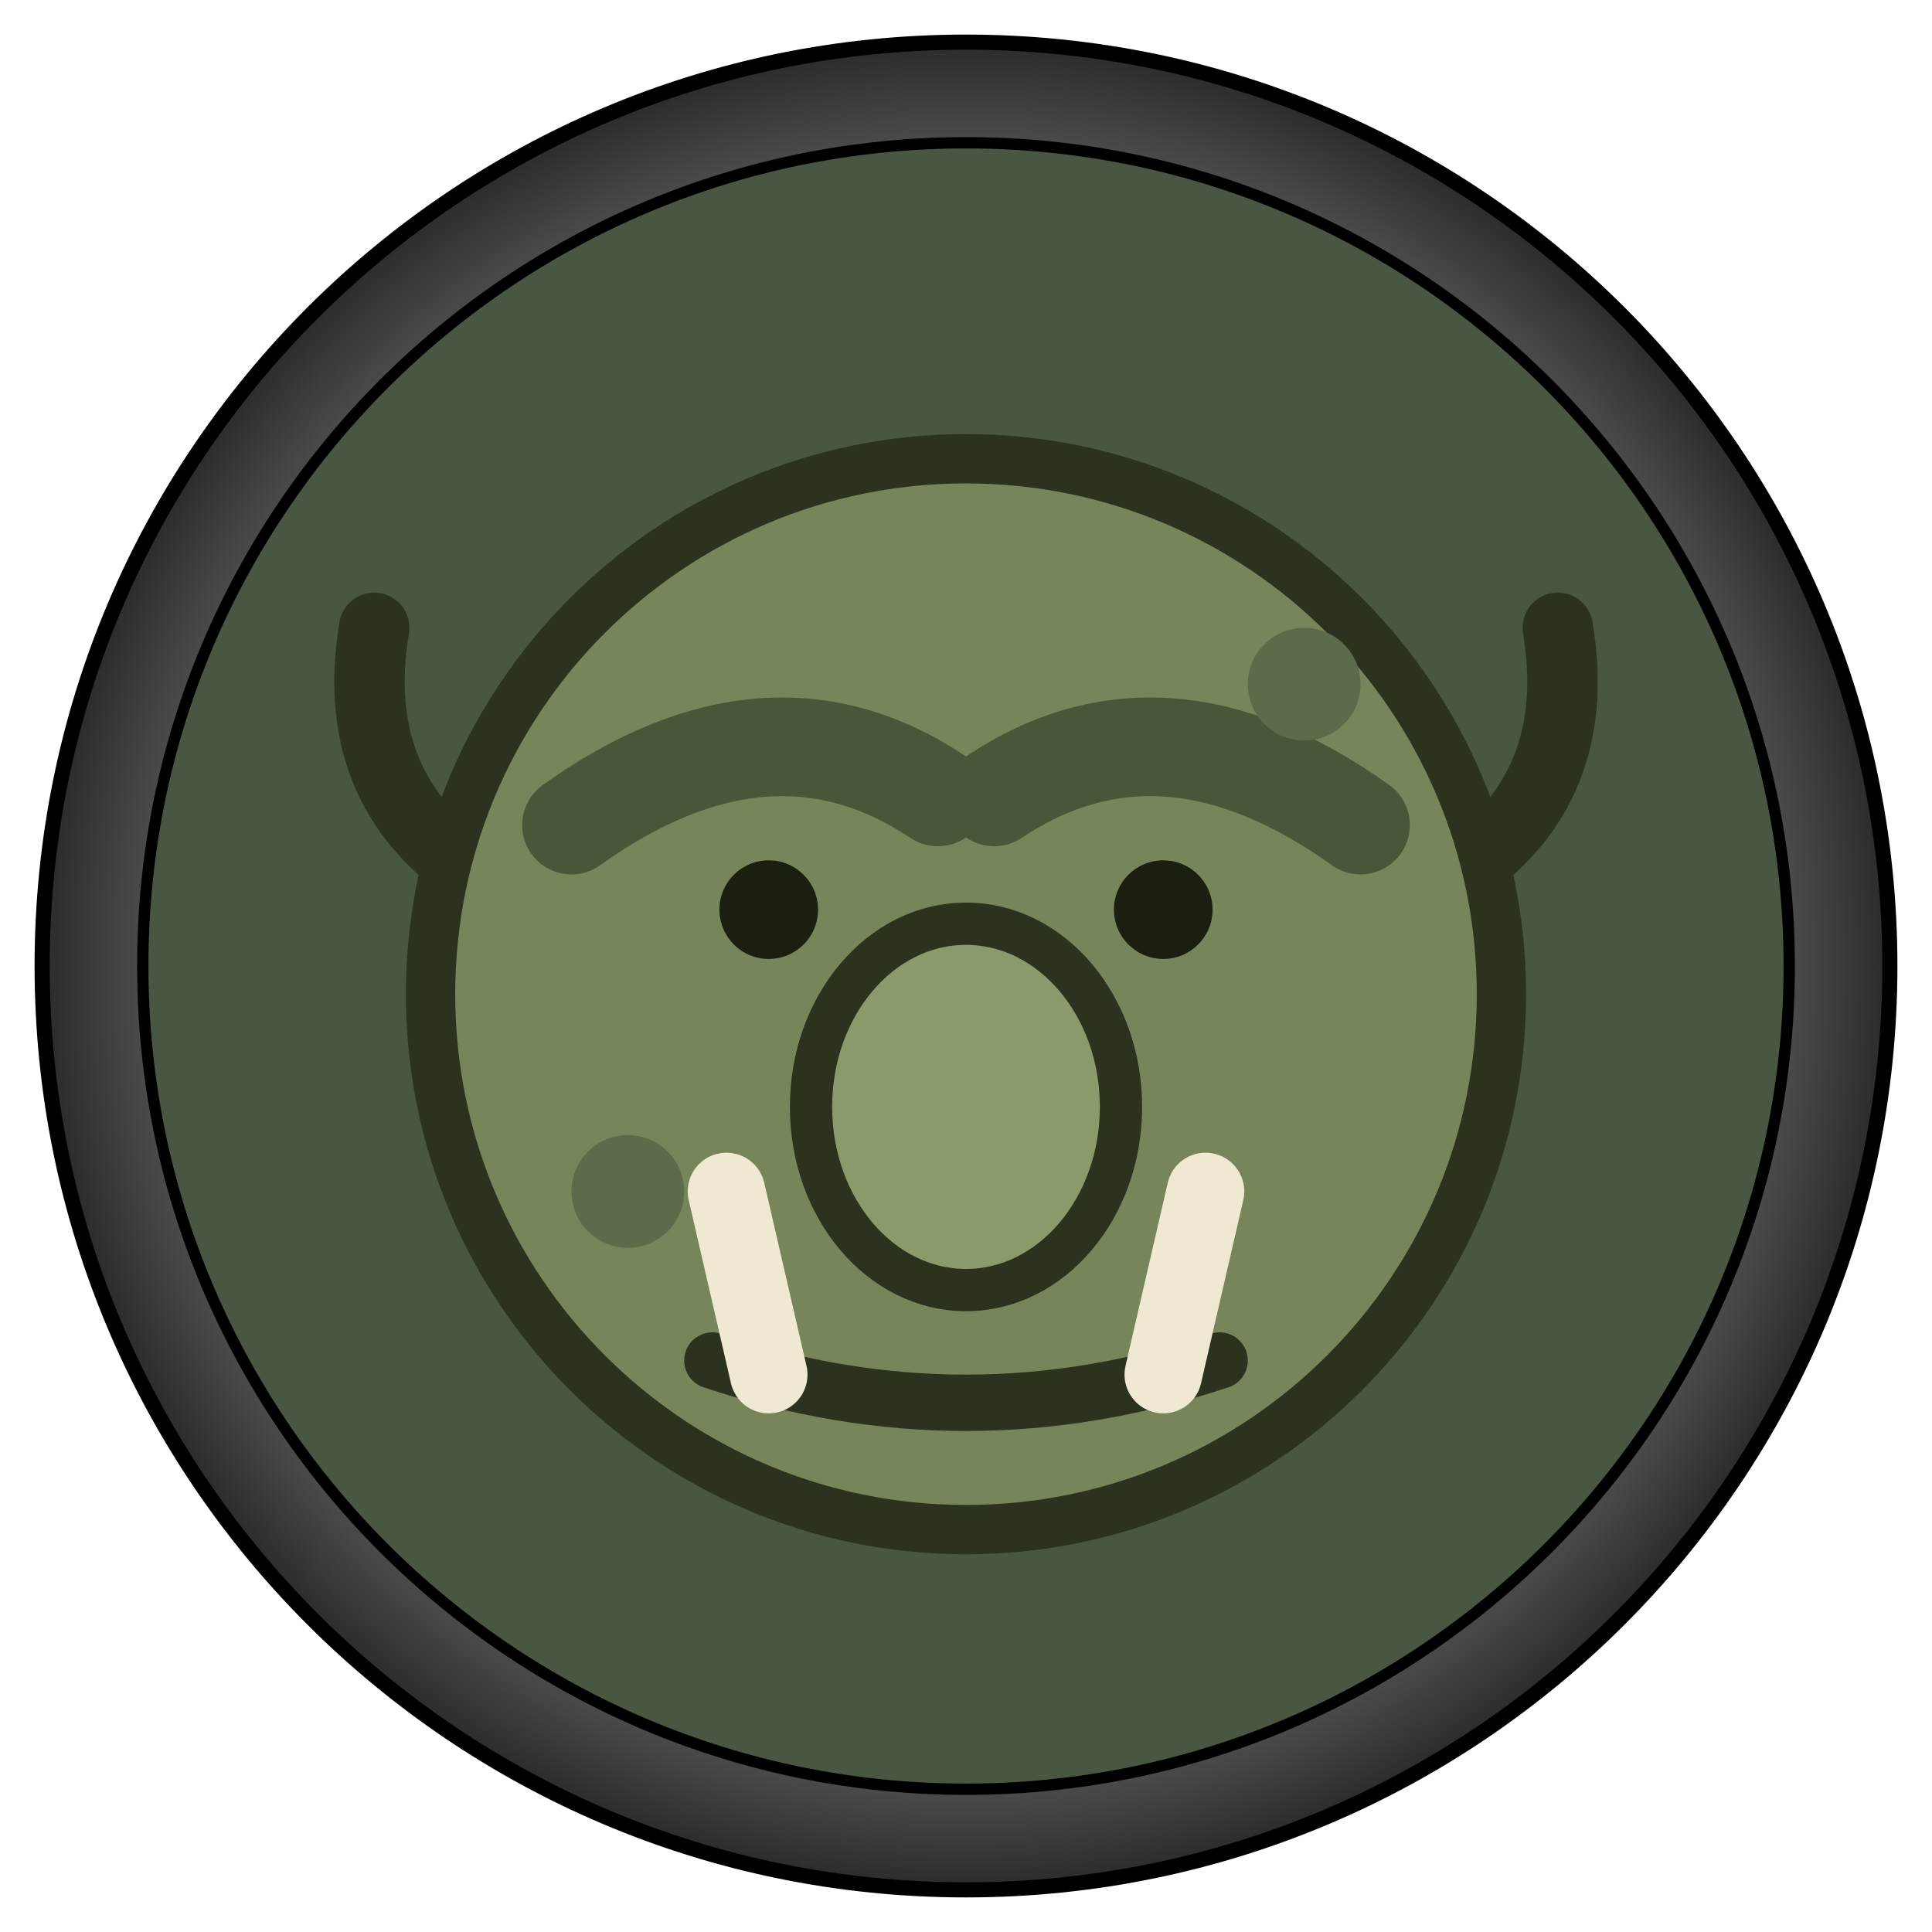
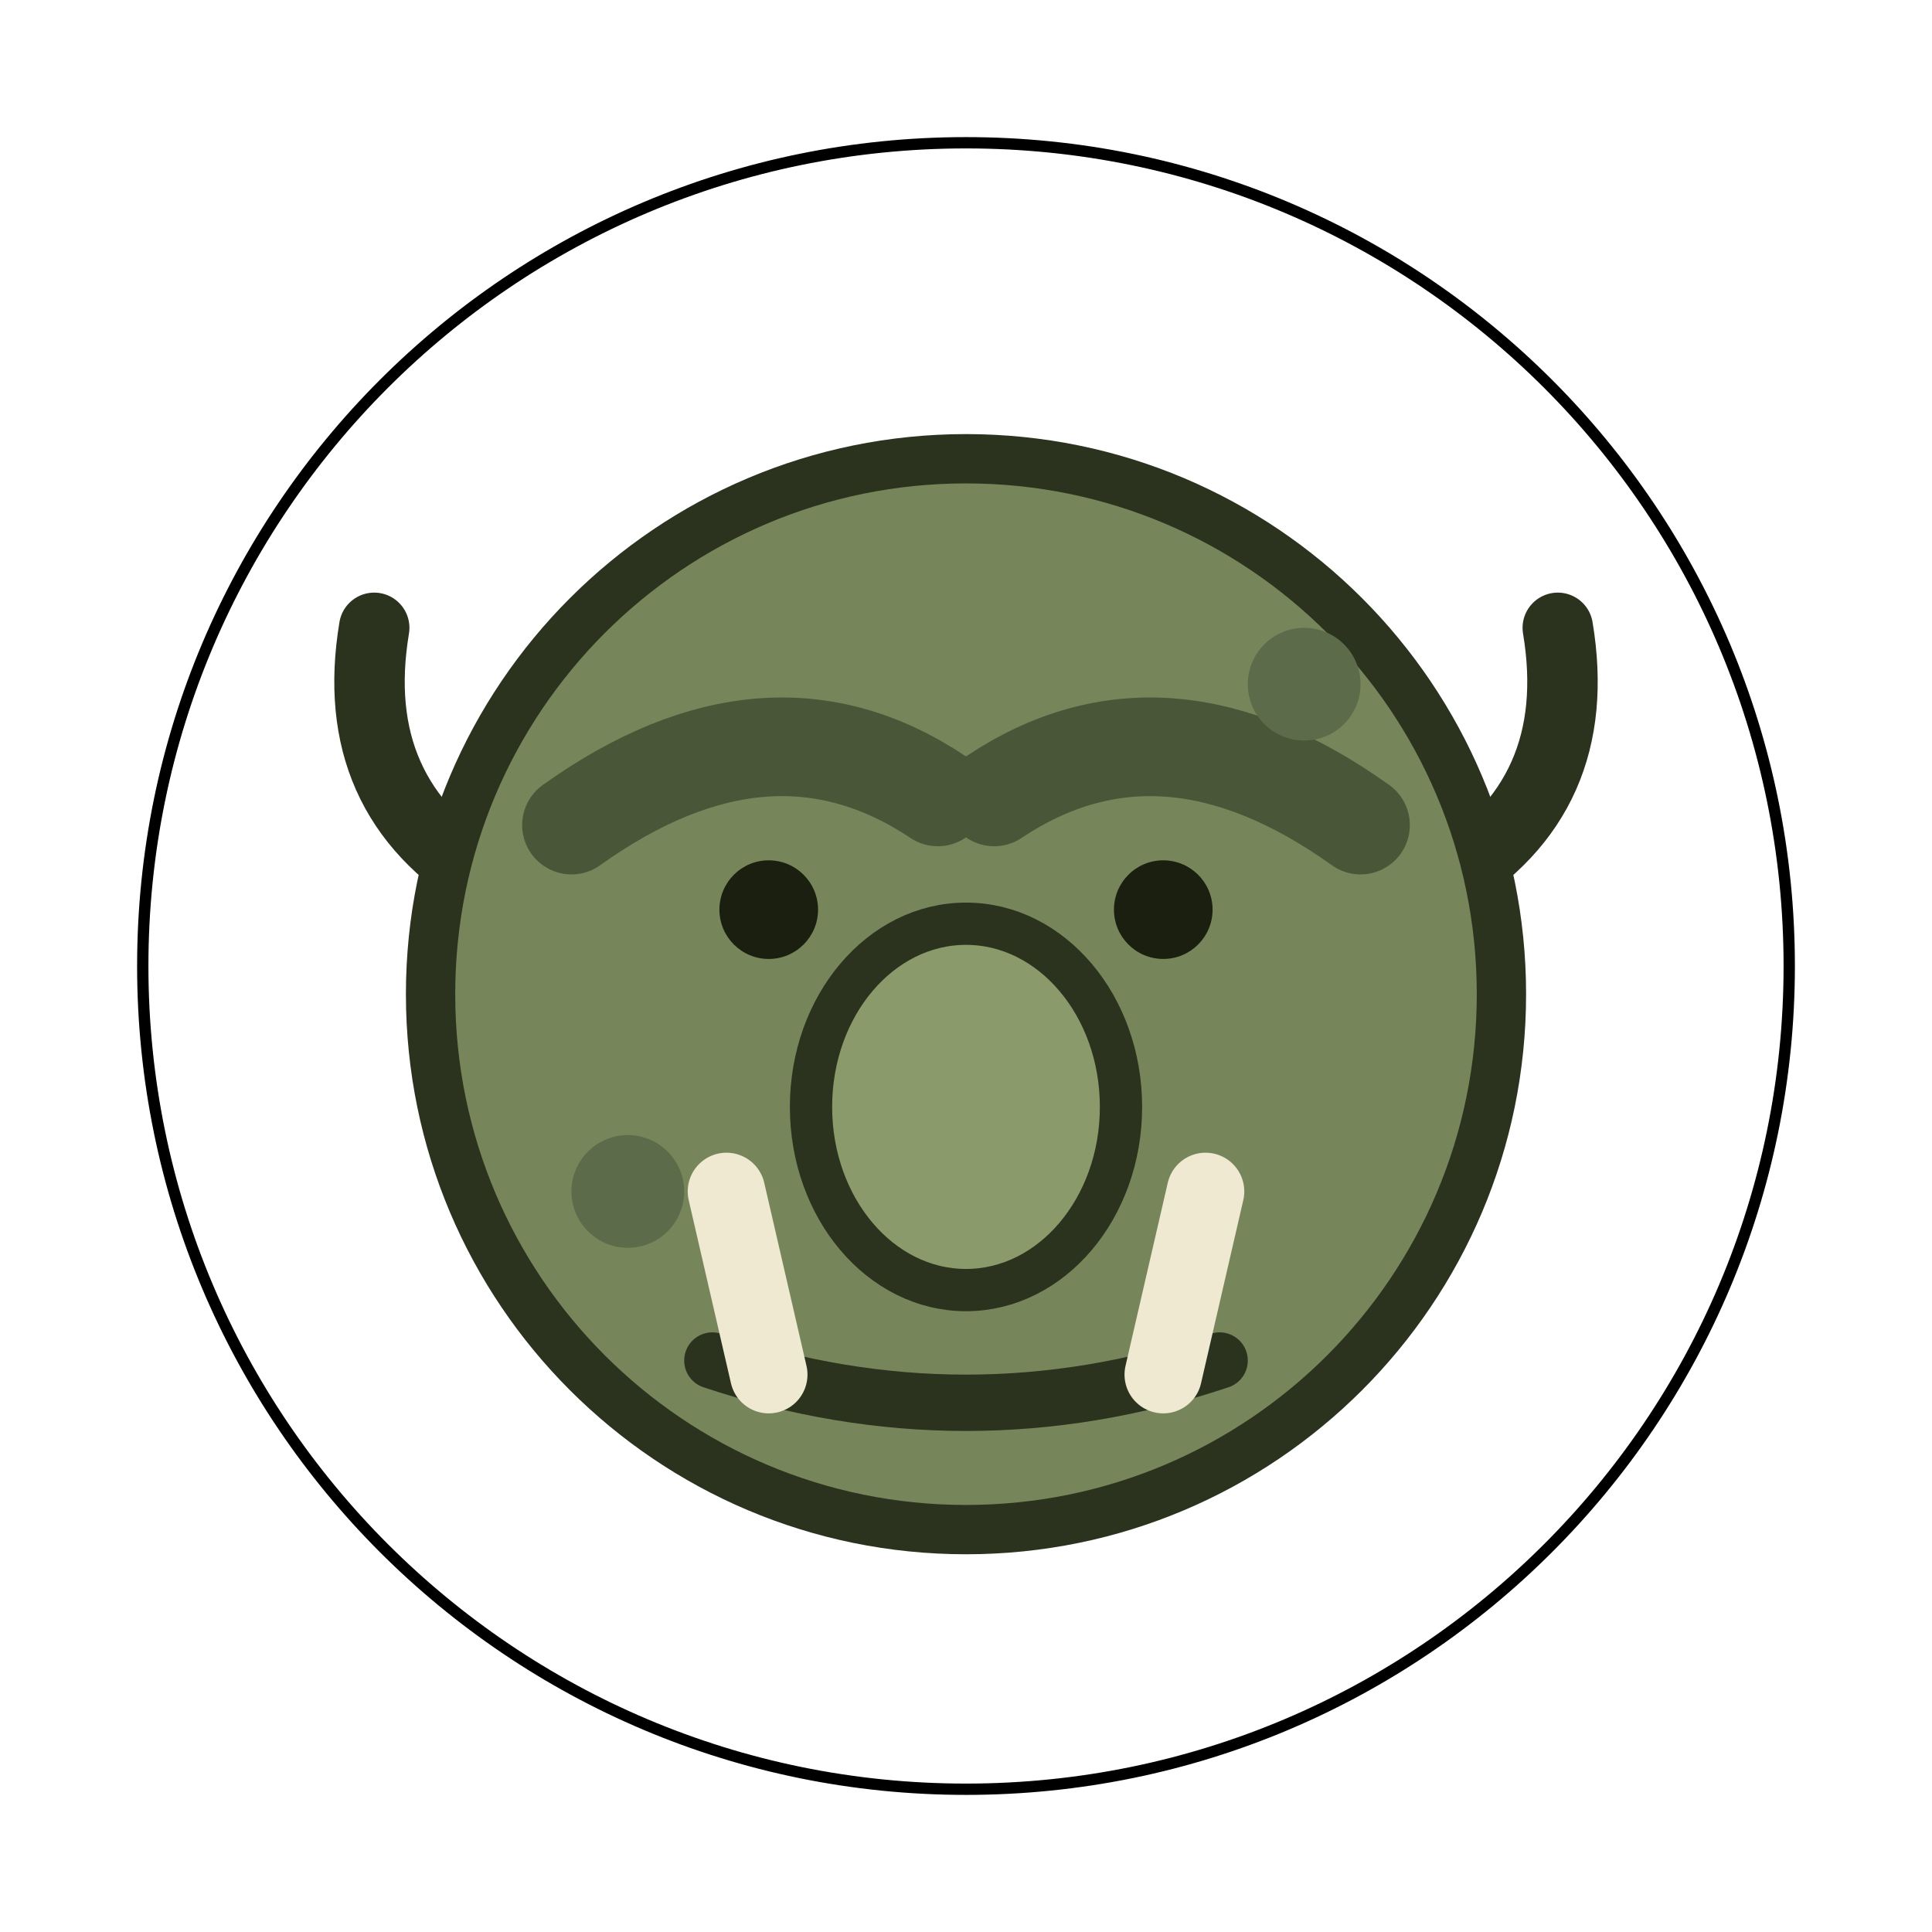
<svg xmlns="http://www.w3.org/2000/svg" width="100%" height="100%" viewBox="0 0 512 512" version="1.1" xml:space="preserve" style="fill-rule:evenodd;clip-rule:evenodd;stroke-linecap:round;stroke-linejoin:round;stroke-miterlimit:1.5;">
  <g transform="matrix(1.164025,0,0,1.164025,-57.51083,-54.01875)">
-     <circle cx="269.333" cy="266.333" r="210.333" style="fill:url(#_Radial1);stroke:black;stroke-width:3.44px;" />
  </g>
  <g transform="matrix(1.037243,0,0,1.037243,-23.36399,-20.25227)">
-     <circle cx="269.333" cy="266.333" r="210.333" style="fill:rgb(72,86,66);" />
    <clipPath id="_clip2">
      <circle cx="269.333" cy="266.333" r="210.333" />
    </clipPath>
    <g clip-path="url(#_clip2)">
      <g transform="matrix(3.6,0,0,3.6,269.3333,266.3333)">
        <g transform="matrix(1,0,0,1,-50,-50)">
          <path d="M 16 44 Q 6 38 8 26" fill="none" stroke="#2b331f" stroke-width="5" stroke-linecap="round" />
          <path d="M 84 44 Q 94 38 92 26" fill="none" stroke="#2b331f" stroke-width="5" stroke-linecap="round" />
          <circle cx="50" cy="52" r="38" fill="#77855b" stroke="#2b331f" stroke-width="3.5" />
          <path d="M 22 40 Q 36 30 48 38 M 52 38 Q 64 30 78 40" fill="none" stroke="#4a5638" stroke-width="7" stroke-linecap="round" />
          <circle cx="36" cy="46" r="3.5" fill="#1a1f10" />
          <circle cx="64" cy="46" r="3.5" fill="#1a1f10" />
          <ellipse cx="50" cy="60" rx="11" ry="13" fill="#8a9a6b" stroke="#2b331f" stroke-width="3" />
          <path d="M 32 78 Q 50 84 68 78" fill="none" stroke="#2b331f" stroke-width="4" stroke-linecap="round" />
          <path d="M 36 79 L 33 66" stroke="#efe9d2" stroke-width="5.5" stroke-linecap="round" />
          <path d="M 64 79 L 67 66" stroke="#efe9d2" stroke-width="5.5" stroke-linecap="round" />
          <circle cx="26" cy="66" r="4" fill="#5c6b4a" />
          <circle cx="74" cy="30" r="4" fill="#5c6b4a" />
        </g>
      </g>
    </g>
    <circle cx="269.333" cy="266.333" r="210.333" style="fill:none;stroke:black;stroke-width:2.89px;" />
  </g>
  <defs>
    <radialGradient id="_Radial1" cx="0" cy="0" r="1" gradientUnits="userSpaceOnUse" gradientTransform="matrix(0,210.3333,-210.3333,0,269.3333,266.3333)">
      <stop offset="0" style="stop-color:white;stop-opacity:1" />
      <stop offset="0.48" style="stop-color:rgb(198,198,198);stop-opacity:1" />
      <stop offset="1" style="stop-color:rgb(44,44,44);stop-opacity:1" />
    </radialGradient>
  </defs>
</svg>
